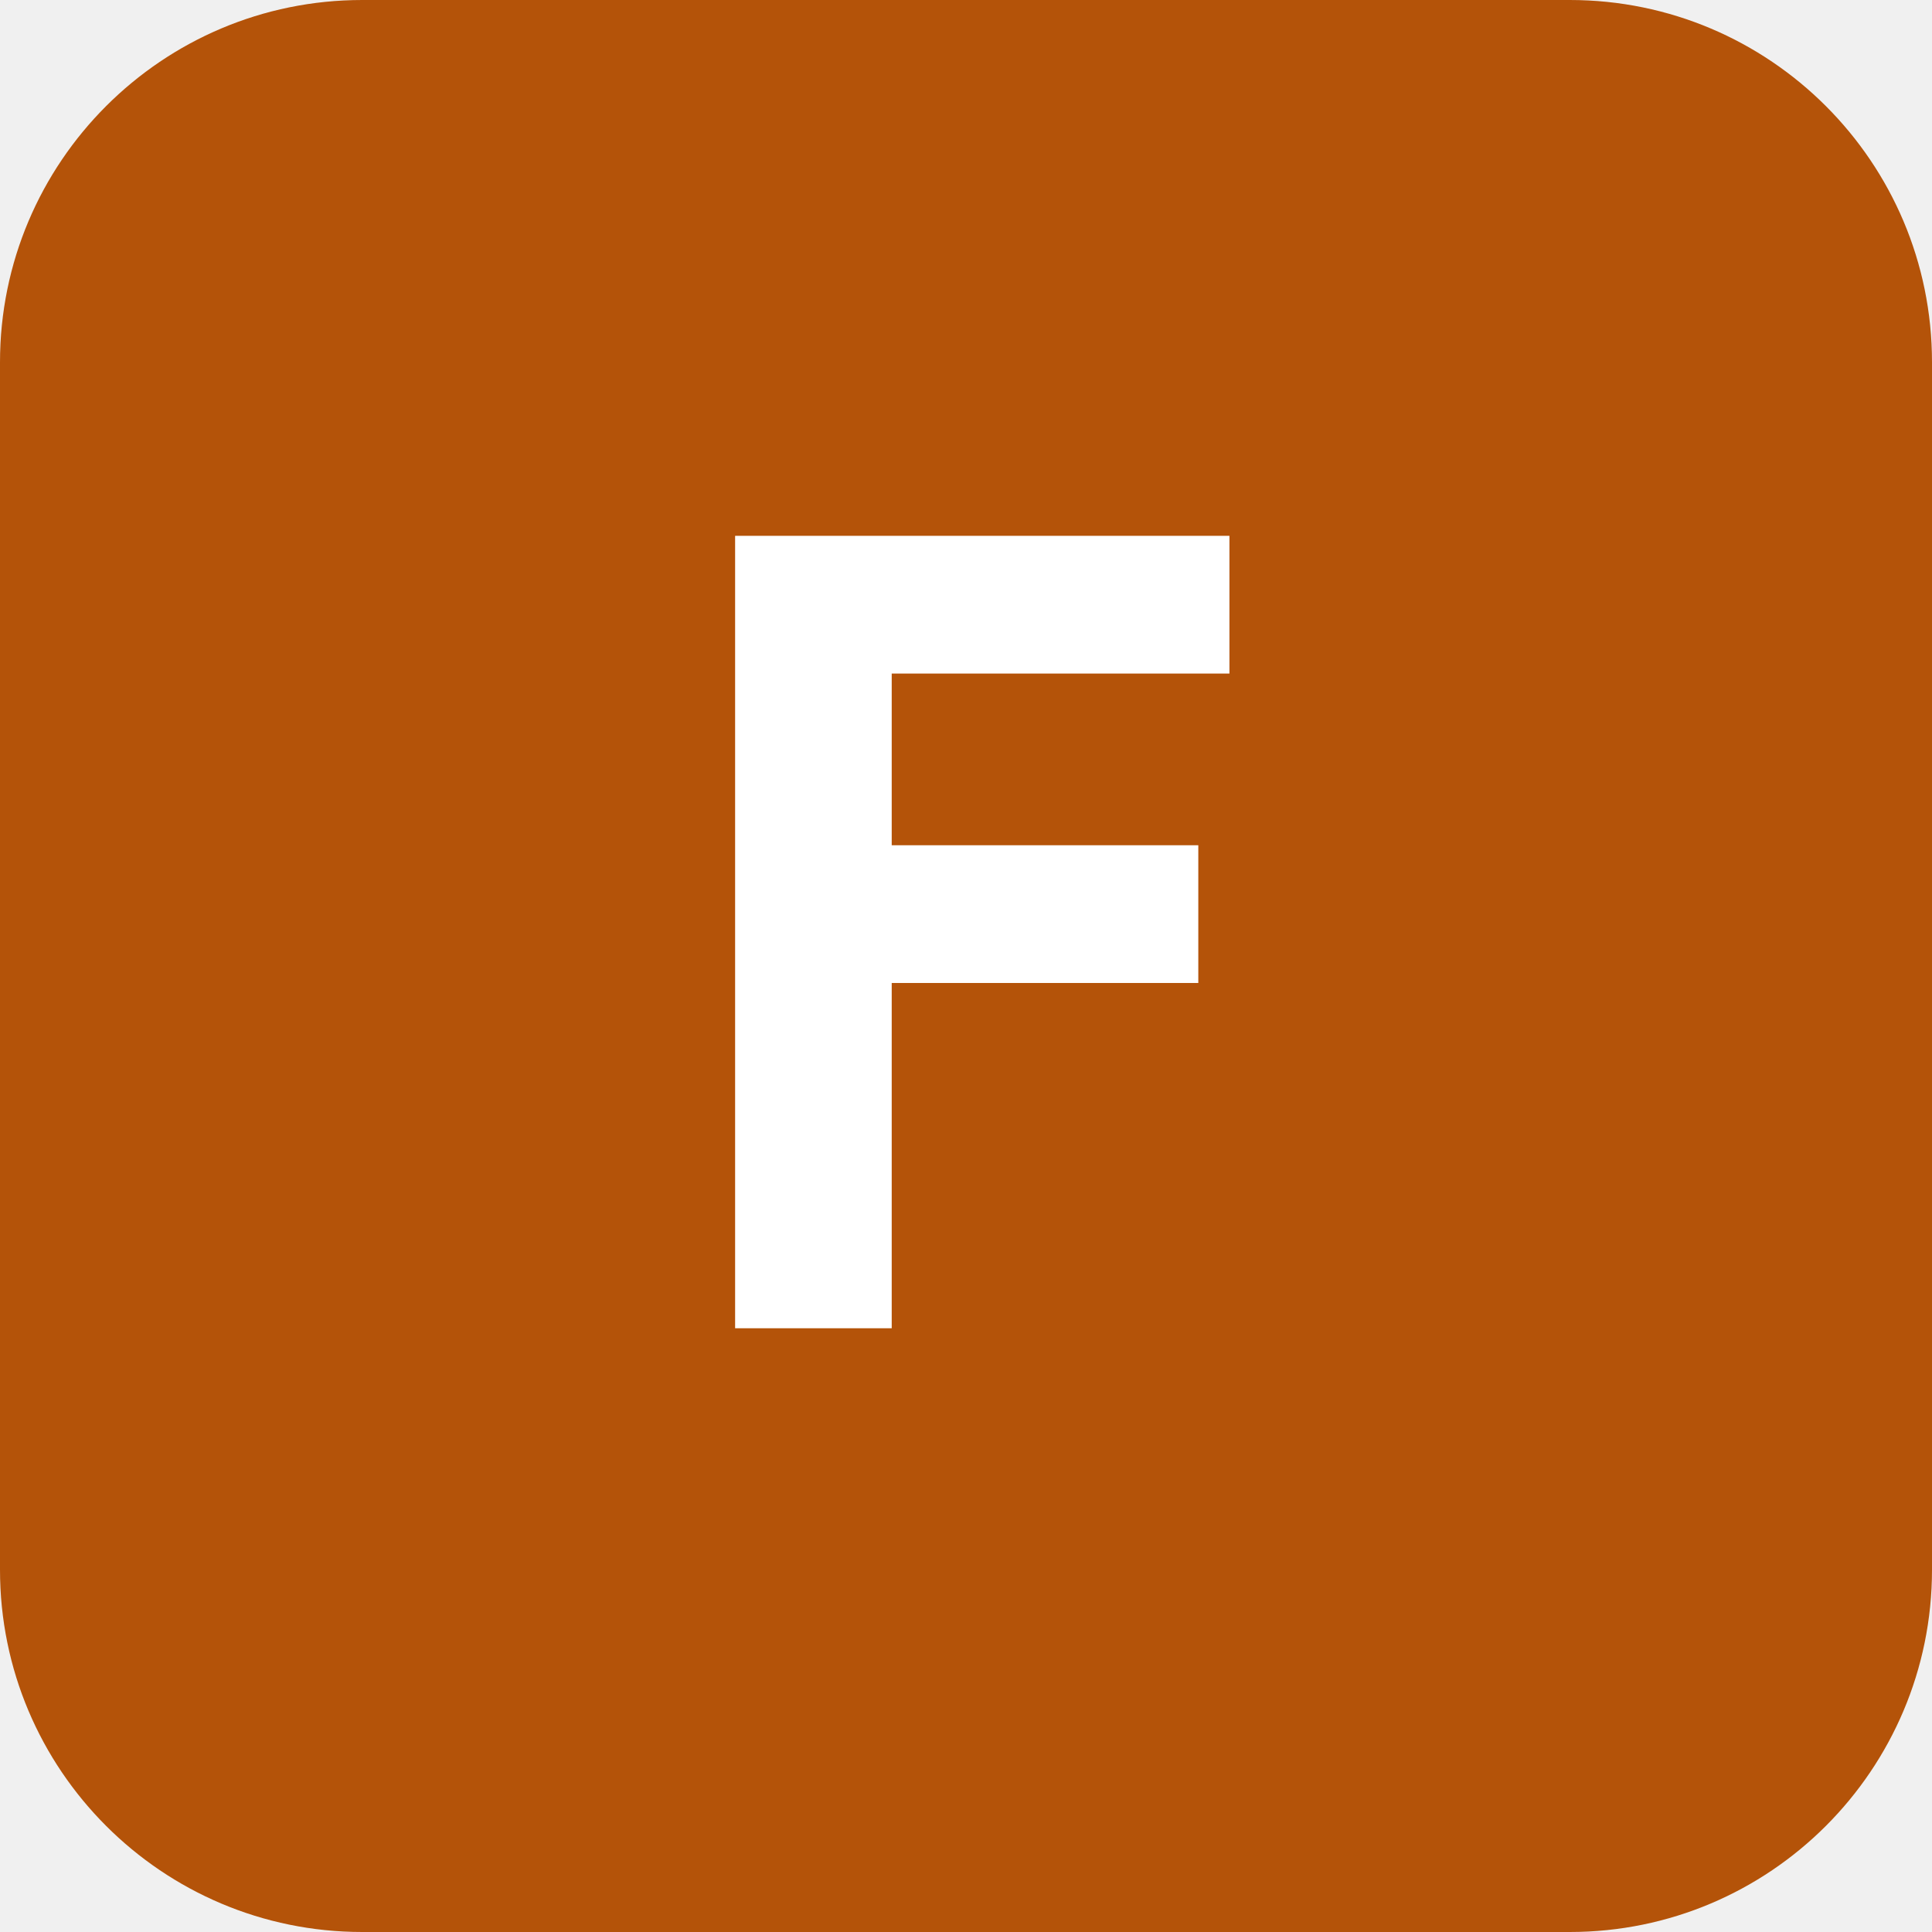
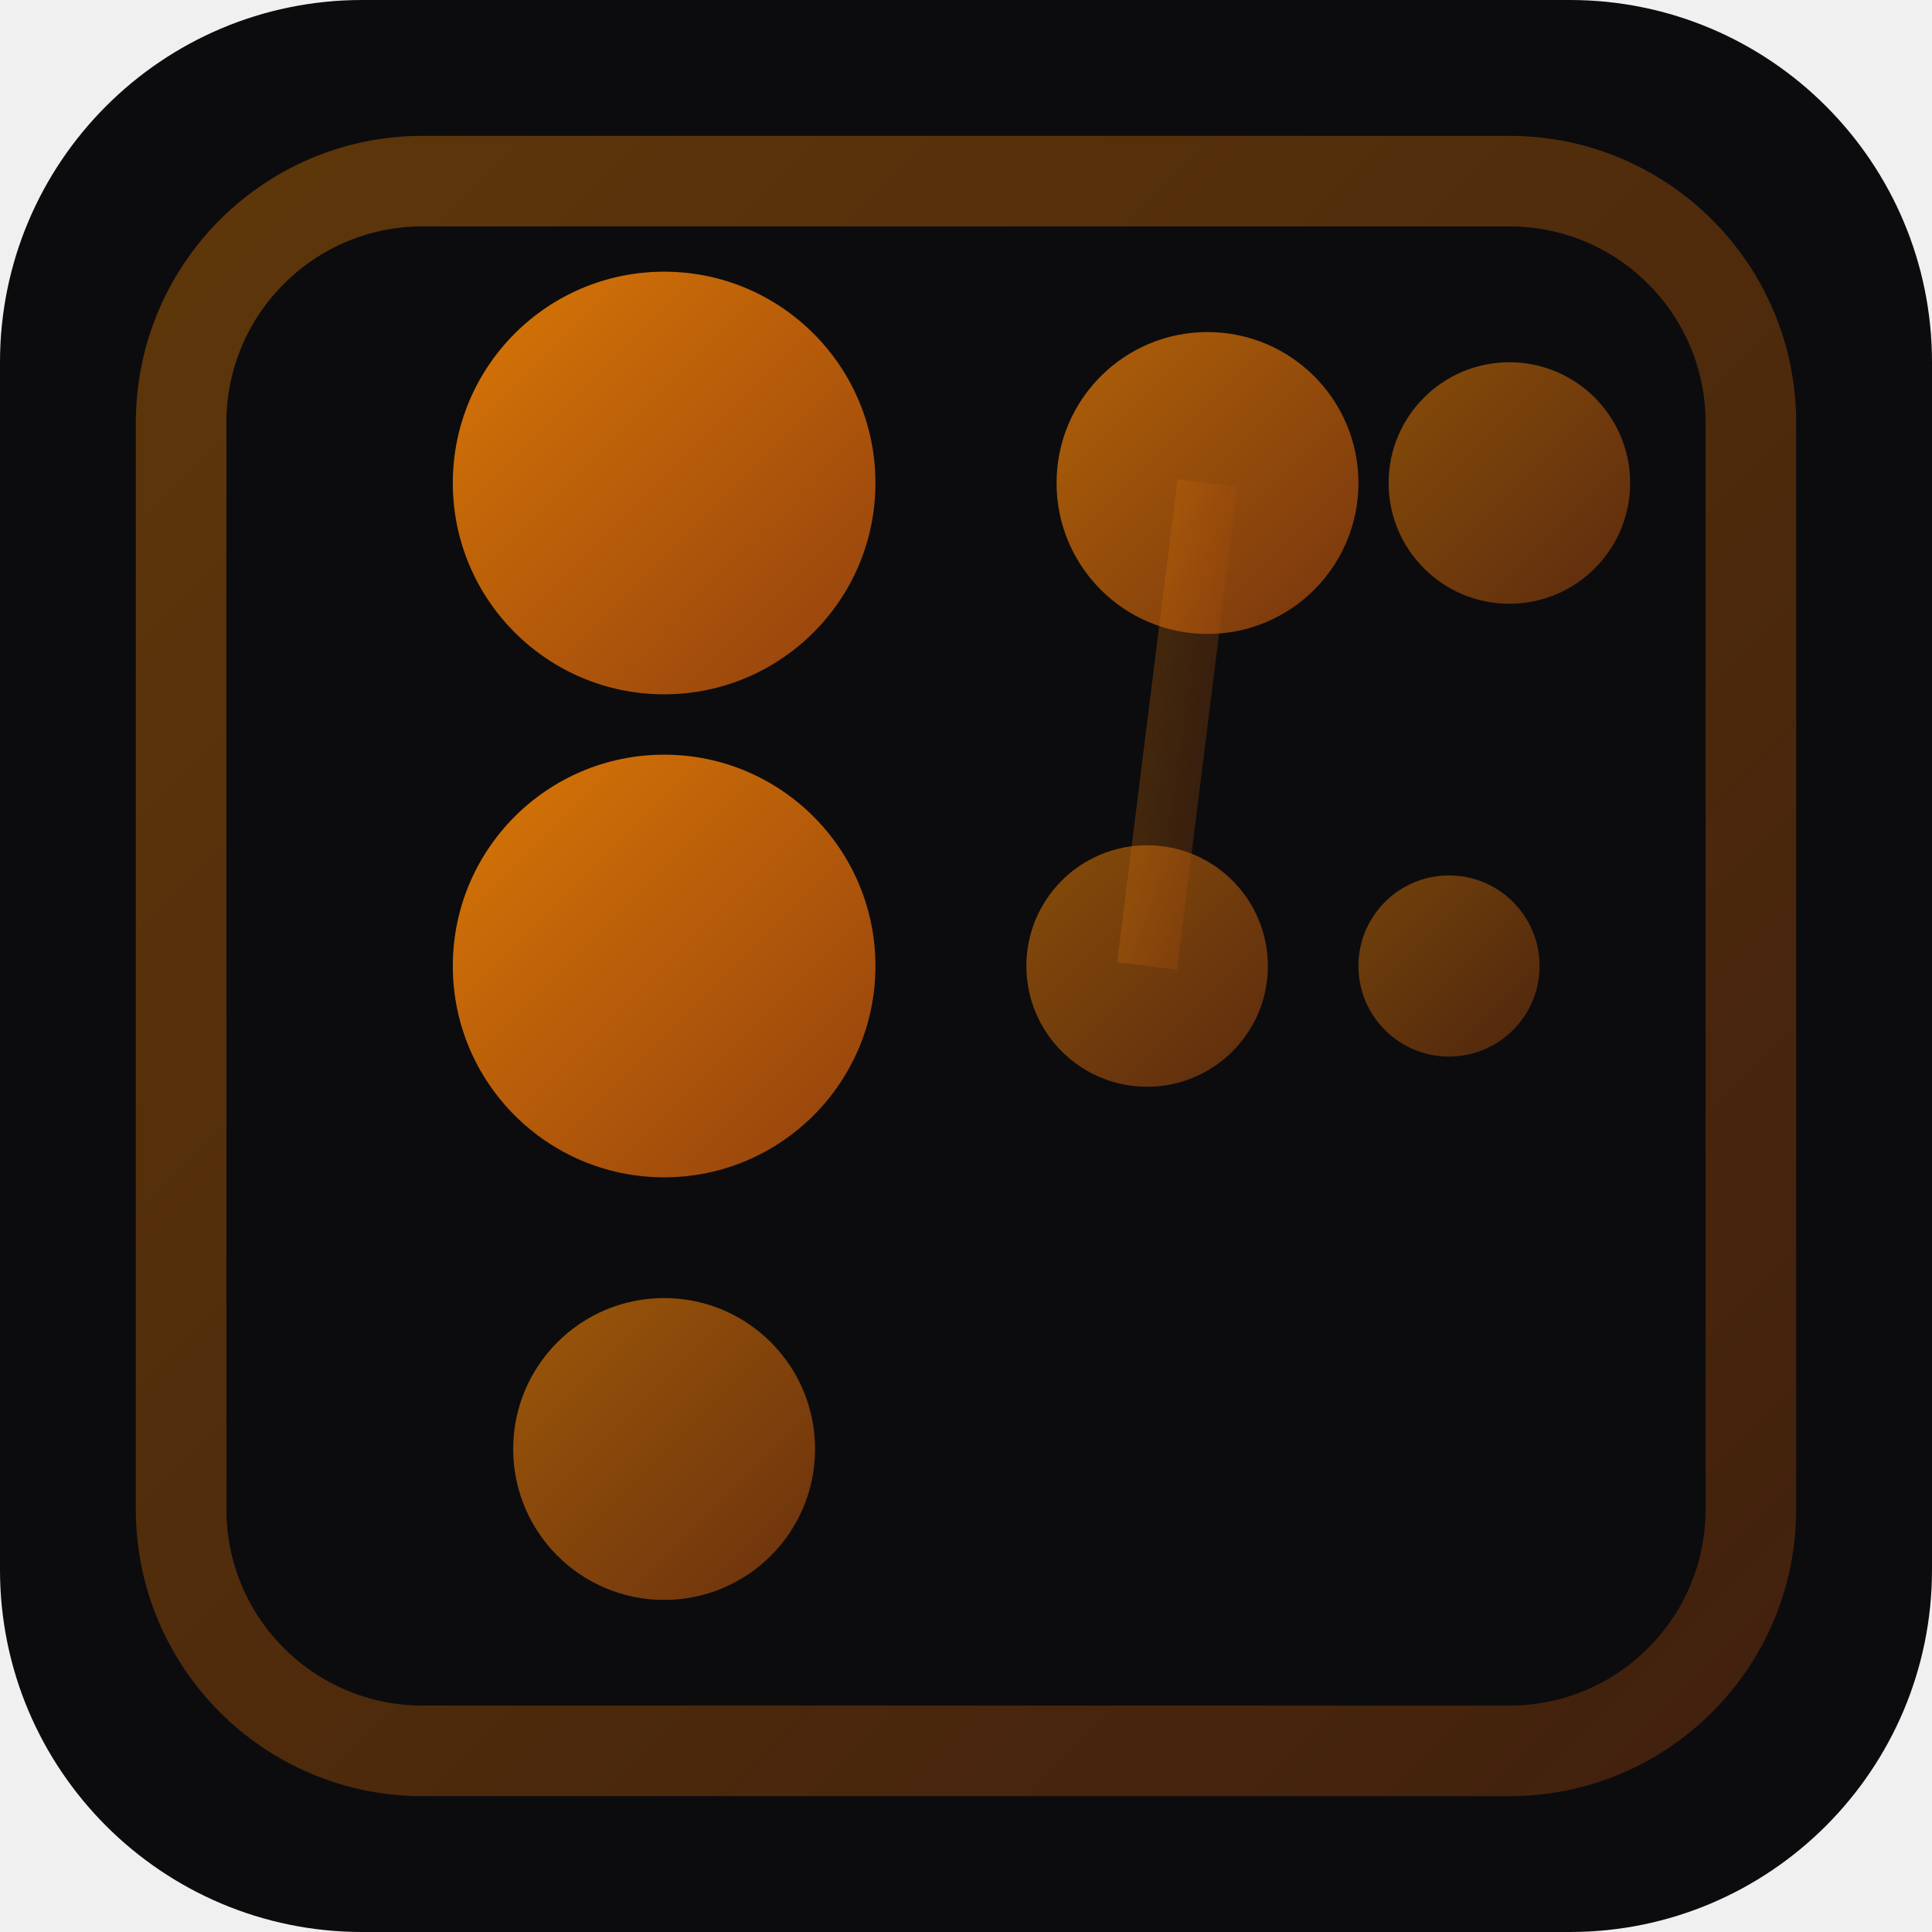
<svg xmlns="http://www.w3.org/2000/svg" viewBox="0 0 32 32">
-   <rect width="32" height="32" rx="6" fill="#b45309" />
-   <text x="16" y="22" font-family="monospace" font-weight="bold" font-size="18" fill="#fff" text-anchor="middle">F</text>
+   <defs>
+     <linearGradient id="fg" x1="0" y1="0" x2="1" y2="1">
+       <stop offset="0%" stop-color="#d97706" />
+       <stop offset="100%" stop-color="#92400e" />
+     </linearGradient>
+   </defs>
+   <rect width="32" height="32" rx="6" fill="#0c0c0e" />
+   <rect x="3" y="3" width="26" height="26" rx="4" fill="none" stroke="url(#fg)" stroke-width="1.5" opacity="0.4" />
+   <circle cx="11" cy="8" r="3.5" fill="url(#fg)" />
+   <circle cx="11" cy="16" r="3.5" fill="url(#fg)" />
+   <circle cx="11" cy="24" r="2.5" fill="url(#fg)" opacity="0.7" />
+   <circle cx="20" cy="8" r="2.5" fill="url(#fg)" opacity="0.8" />
+   <circle cx="25" cy="8" r="2" fill="url(#fg)" opacity="0.6" />
+   <circle cx="19" cy="16" r="2" fill="url(#fg)" opacity="0.6" />
+   <circle cx="24" cy="16" r="1.5" fill="url(#fg)" opacity="0.5" />
+   <line x1="11" y1="8" x2="20" y2="8" stroke="url(#fg)" stroke-width="1.5" opacity="0.5" />
+   <line x1="11" y1="16" x2="19" y2="16" stroke="url(#fg)" stroke-width="1.5" opacity="0.5" />
+   <line x1="11" y1="8" x2="11" y2="24" stroke="url(#fg)" stroke-width="1.5" opacity="0.5" />
+   <line x1="20" y1="8" x2="19" y2="16" stroke="url(#fg)" stroke-width="1" opacity="0.3" />
</svg>
